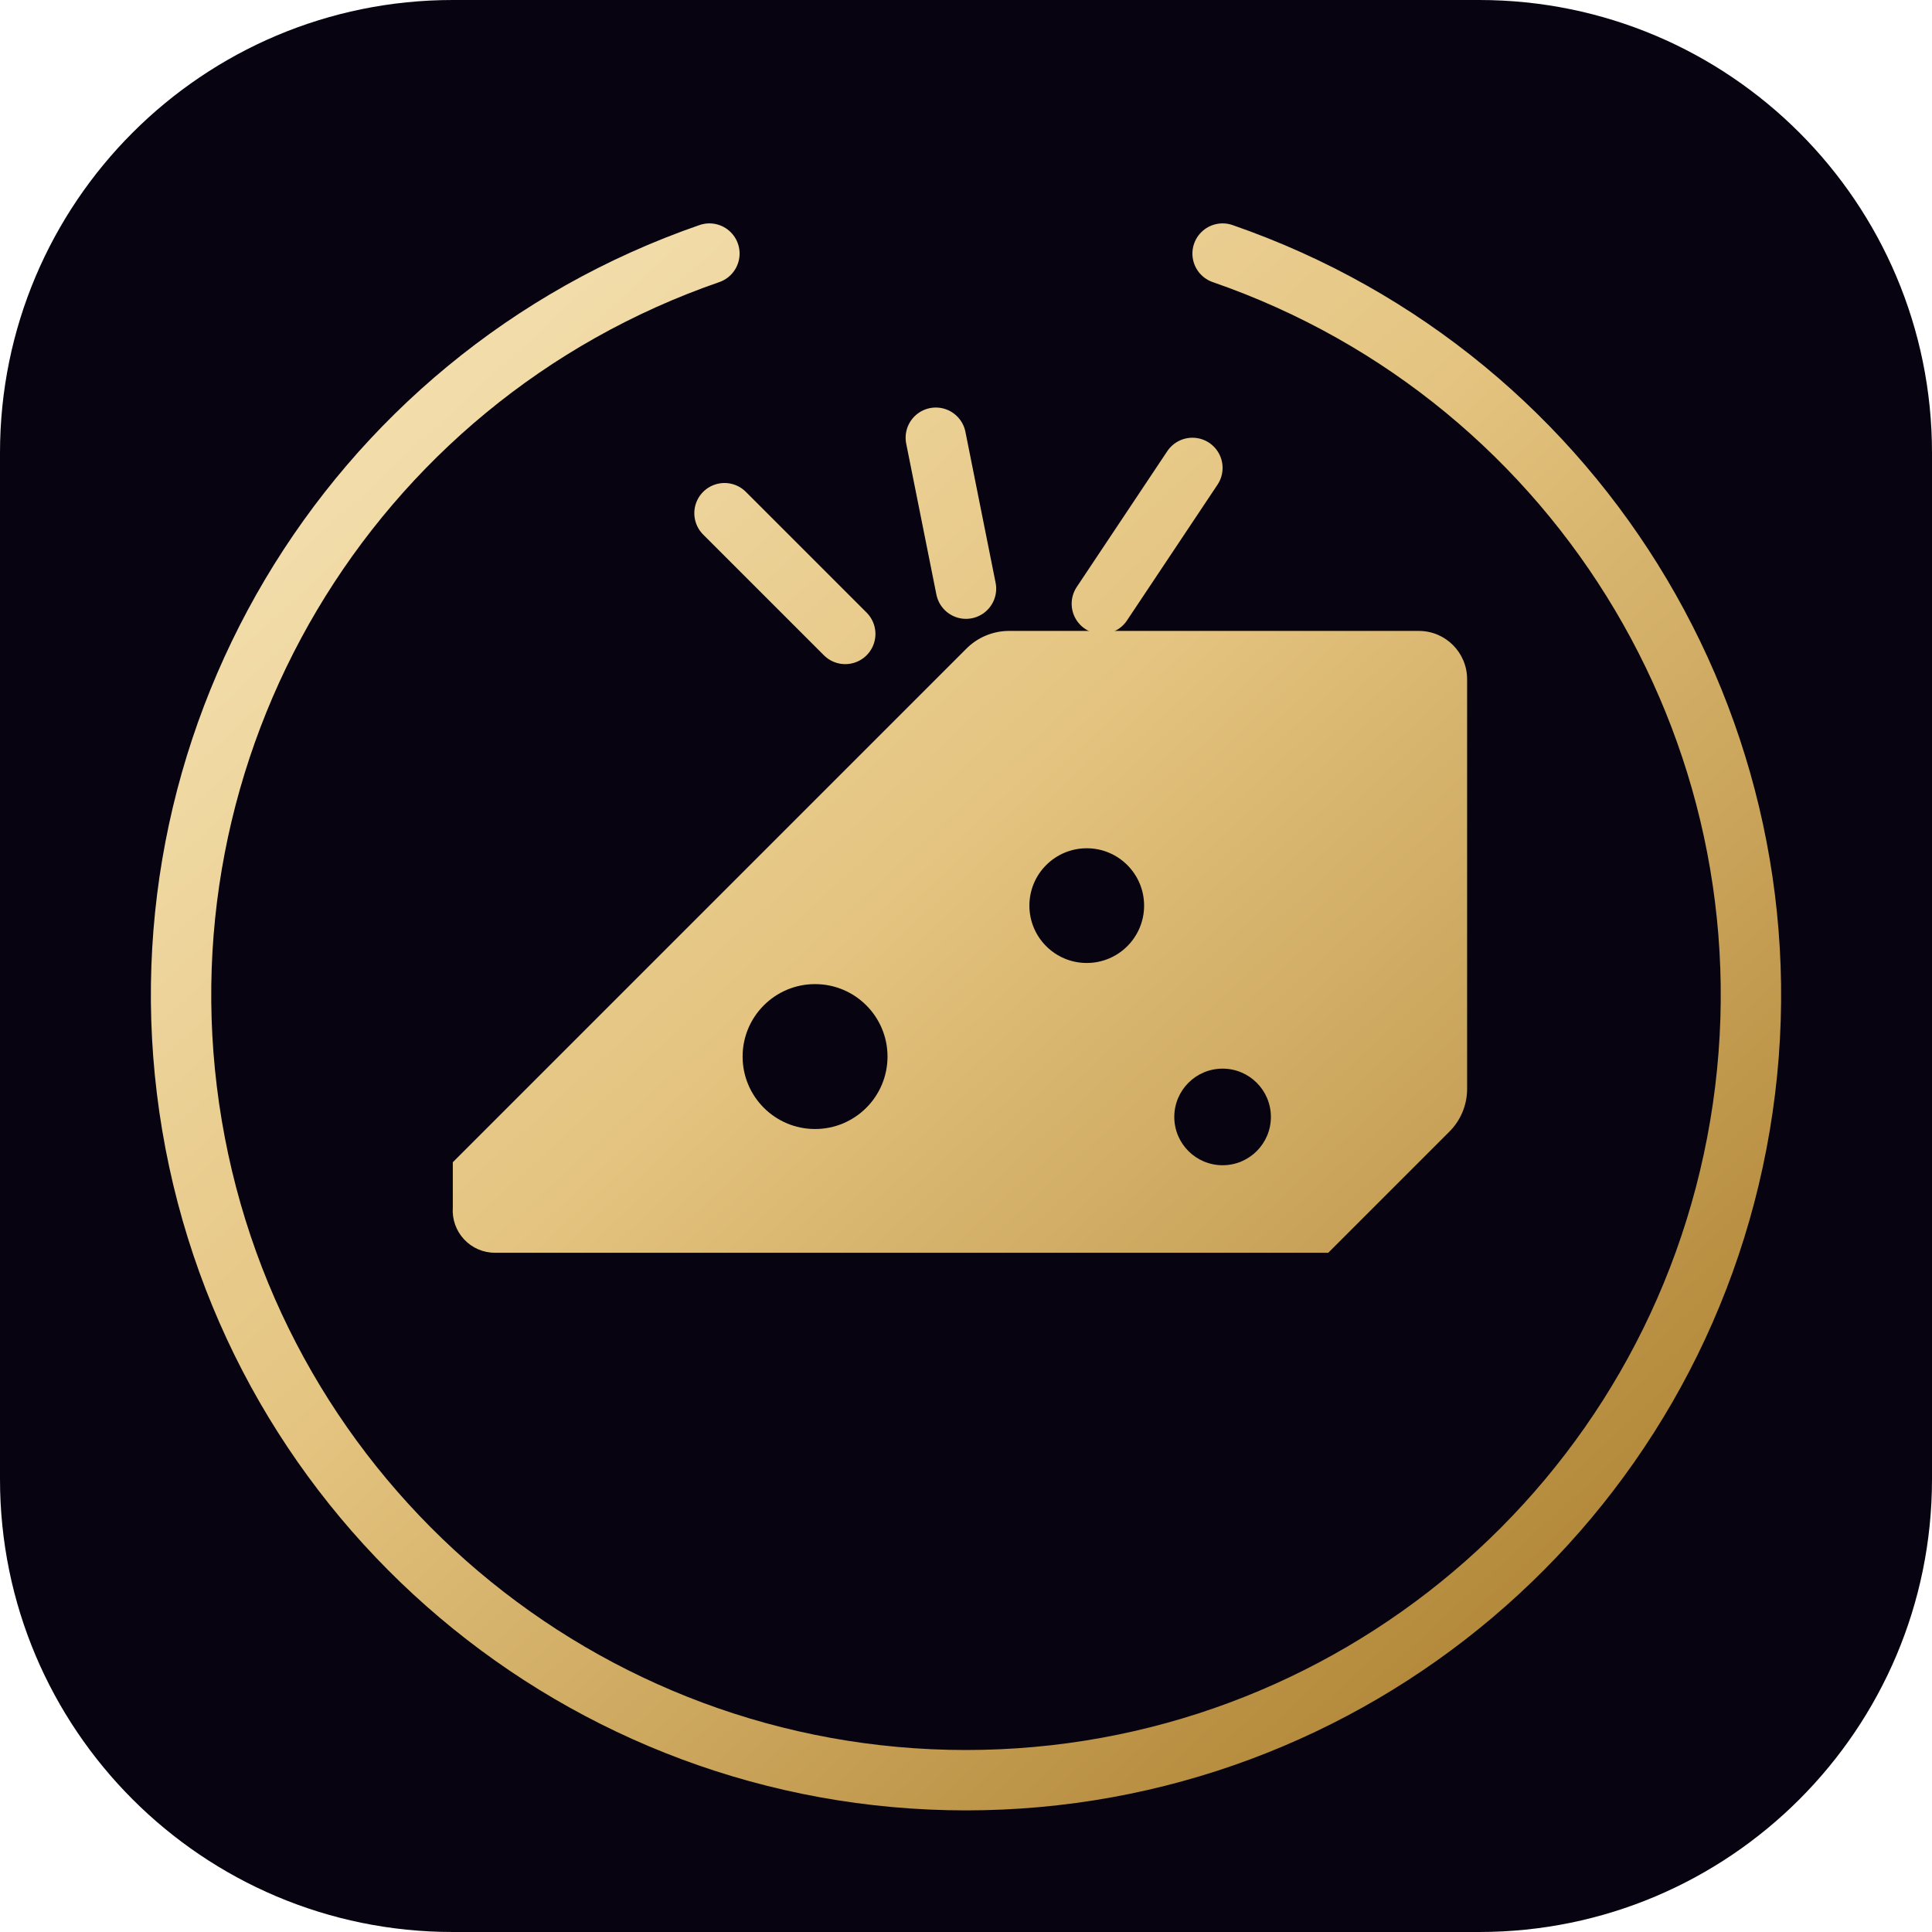
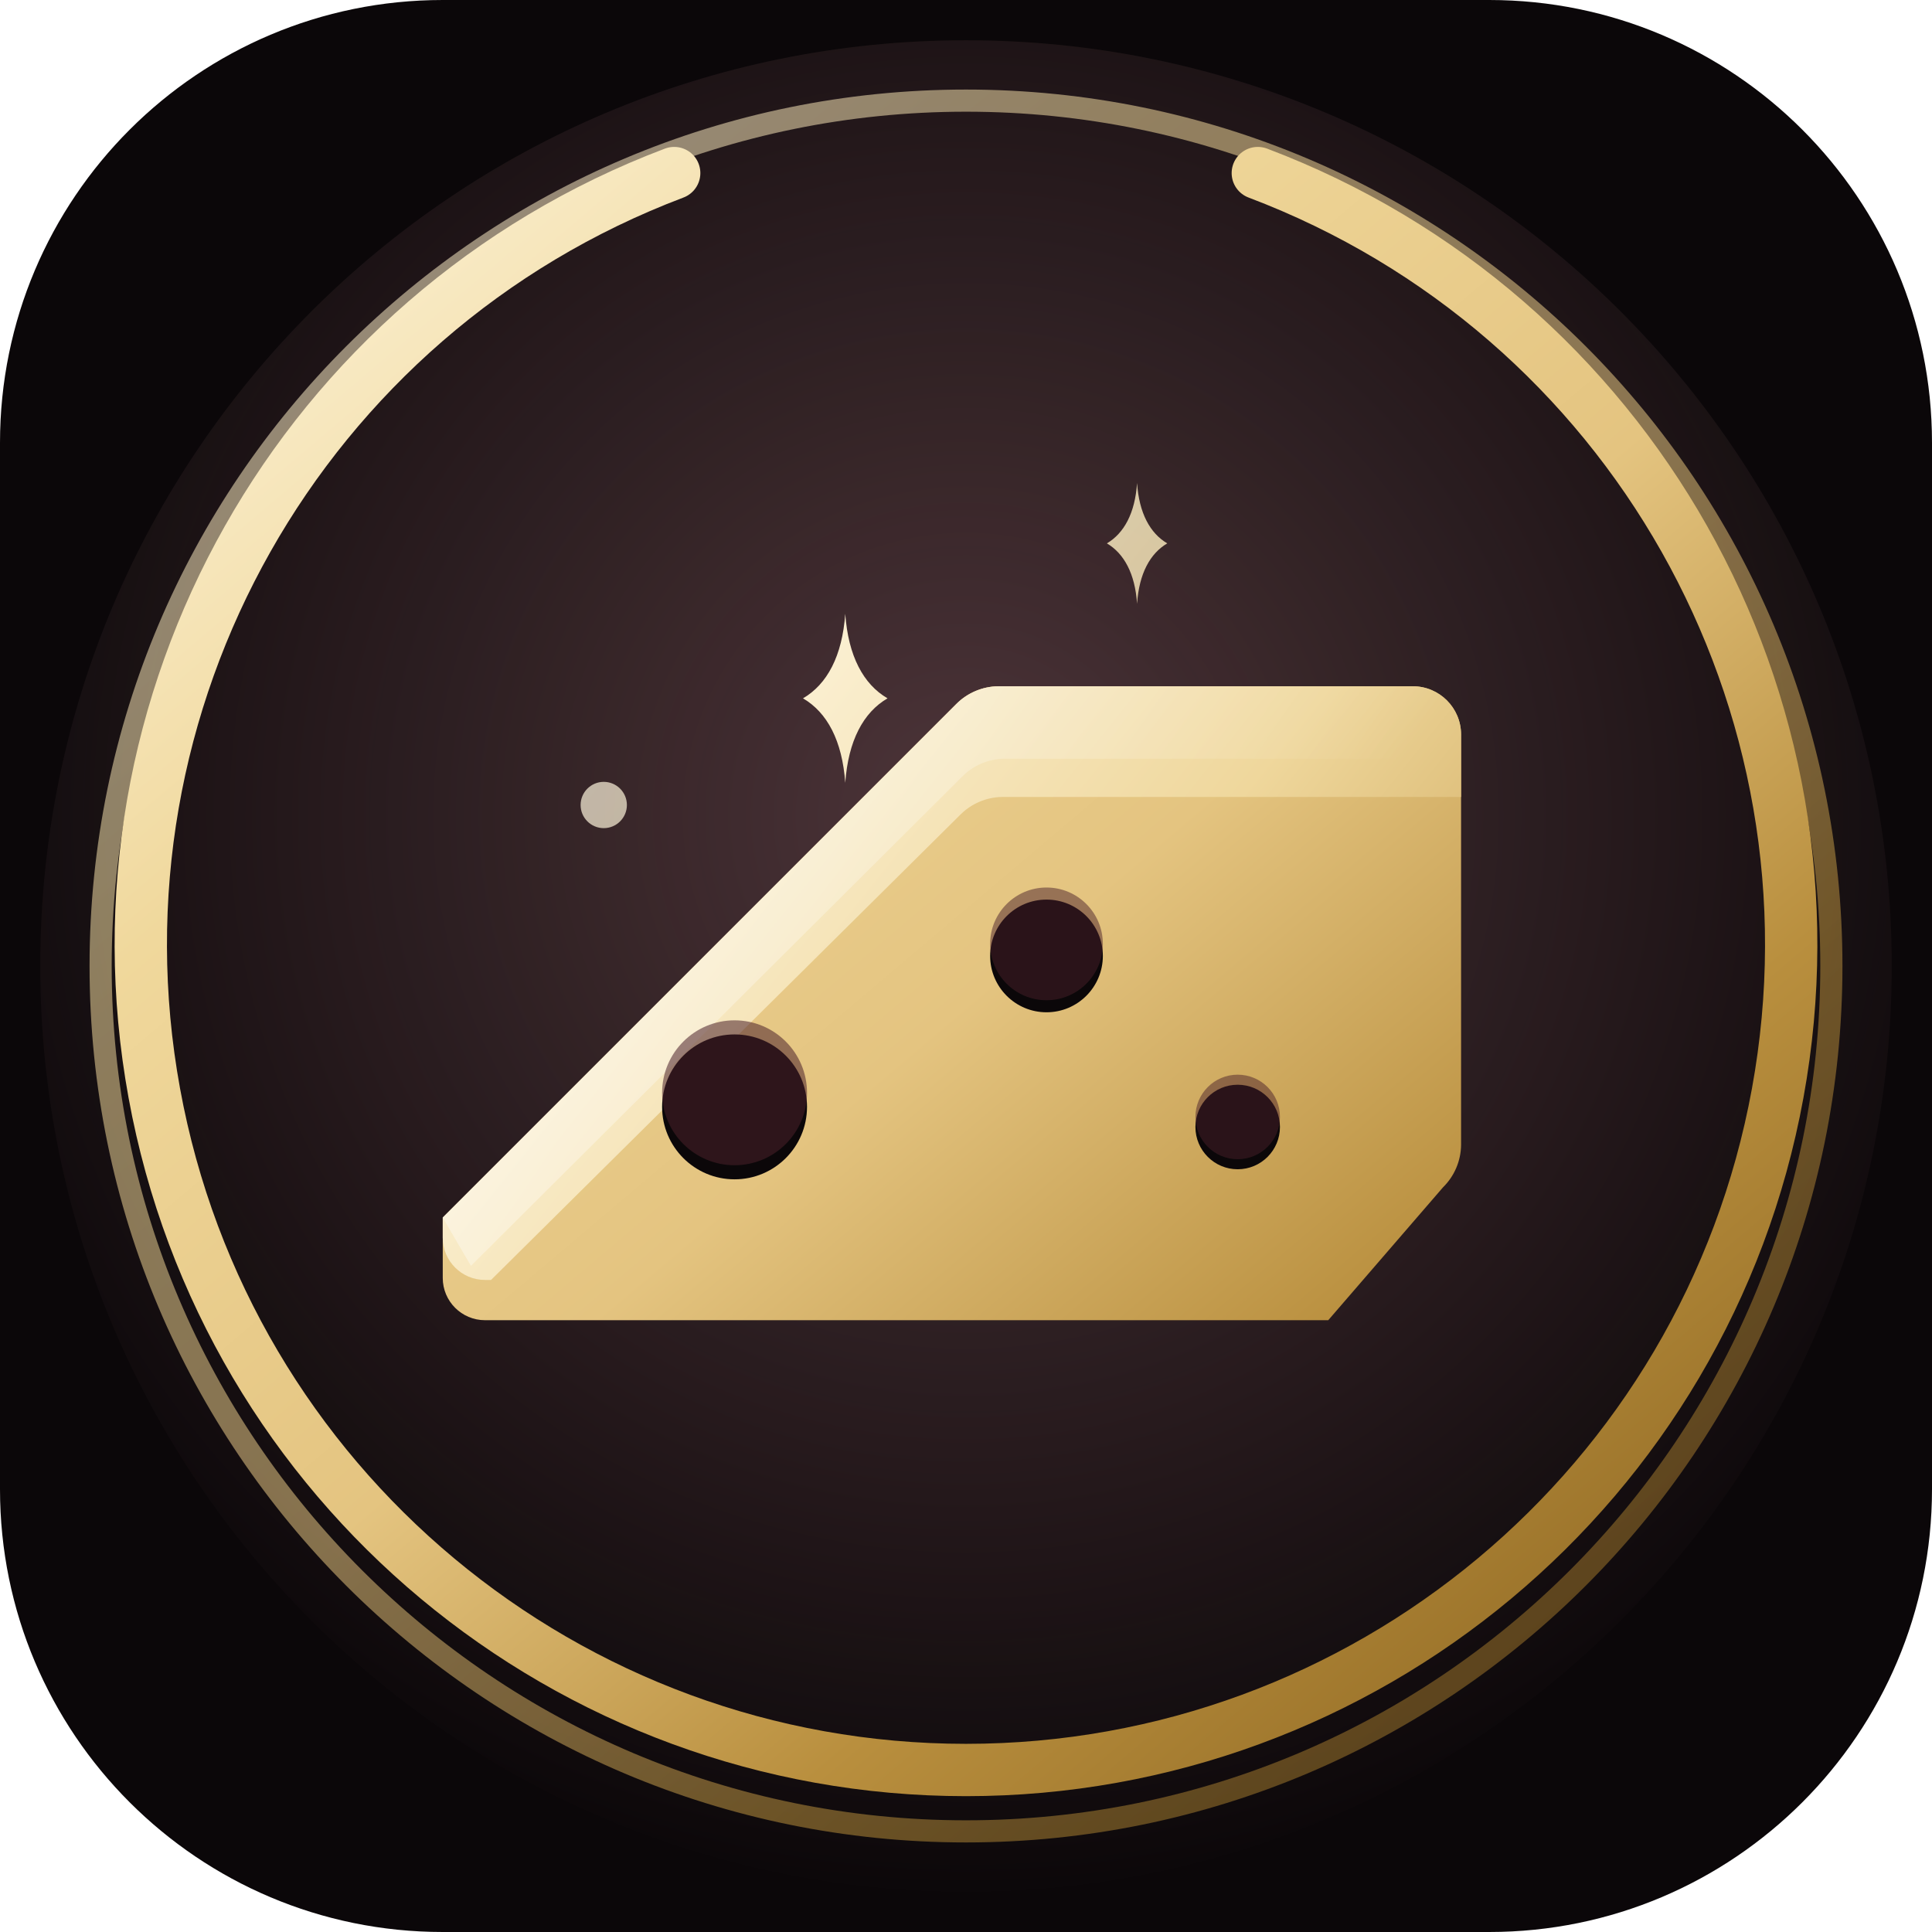
- <svg xmlns="http://www.w3.org/2000/svg" viewBox="0 0 64 64">
+ <svg xmlns="http://www.w3.org/2000/svg" viewBox="0 0 96 96">
  <defs>
-     <linearGradient id="g" x1="8" y1="6" x2="56" y2="58" gradientUnits="userSpaceOnUse">
-       <stop offset="0" stop-color="#F8E7BC" />
-       <stop offset="0.45" stop-color="#E4C480" />
-       <stop offset="1" stop-color="#A87B2A" />
+     <linearGradient id="oro" x1="16" y1="10" x2="82" y2="88" gradientUnits="userSpaceOnUse">
+       <stop offset="0" stop-color="#FBF0D2" />
+       <stop offset="0.22" stop-color="#F0D89C" />
+       <stop offset="0.5" stop-color="#E4C480" />
+       <stop offset="0.74" stop-color="#B98F3E" />
+       <stop offset="1" stop-color="#8C6520" />
    </linearGradient>
+     <linearGradient id="oroClaro" x1="30" y1="34" x2="70" y2="66" gradientUnits="userSpaceOnUse">
+       <stop offset="0" stop-color="#FFF8E4" />
+       <stop offset="0.55" stop-color="#EFD79C" />
+       <stop offset="1" stop-color="#C79E4E" />
+     </linearGradient>
+     <linearGradient id="brillo" x1="28" y1="30" x2="60" y2="52" gradientUnits="userSpaceOnUse">
+       <stop offset="0" stop-color="#fff" stop-opacity="0.55" />
+       <stop offset="1" stop-color="#fff" stop-opacity="0" />
+     </linearGradient>
+     <radialGradient id="rubor" cx="50%" cy="42%" r="58%">
+       <stop offset="0" stop-color="#E8A0A8" stop-opacity="0.30" />
+       <stop offset="1" stop-color="#E8A0A8" stop-opacity="0" />
+     </radialGradient>
  </defs>
-   <rect width="64" height="64" rx="15" fill="#070310" />
-   <path d="M40.5 8.4a26 26 0 1 1-17 0" stroke="url(#g)" stroke-width="2" stroke-linecap="round" fill="none" />
-   <path d="M15 38.5 32 21.5a2 2 0 0 1 1.4-.6H47a1.6 1.6 0 0 1 1.6 1.6v13.6a2 2 0 0 1-.6 1.4L44 41.5H16.4A1.4 1.4 0 0 1 15 40Z" fill="url(#g)" />
-   <g fill="#070310">
-     <circle cx="27" cy="35" r="2.4" />
-     <circle cx="36" cy="30" r="1.9" />
-     <circle cx="40.5" cy="37" r="1.6" />
+   <rect width="96" height="96" rx="22" fill="#0B0709" />
+   <circle cx="48" cy="48" r="46" fill="url(#rubor)" />
+   <circle cx="48" cy="48" r="43" fill="none" stroke="url(#oro)" stroke-width="1.1" opacity="0.55" />
+   <path d="M62.5 8.6a41 41 0 1 1-29 0" fill="none" stroke="url(#oro)" stroke-width="2.6" stroke-linecap="round" />
+   <path d="M22 60.5 47.5 35a3 3 0 0 1 2.1-.9h20.6a2.4 2.4 0 0 1 2.4 2.4v20.4a3 3 0 0 1-.9 2.1L66 65.6H24.1a2.1 2.1 0 0 1-2.1-2.1Z" fill="url(#oro)" />
+   <path d="M22 60.5 47.5 35a3 3 0 0 1 2.1-.9h20.6a2.4 2.4 0 0 1 2.4 2.4v3.1H49.8a3 3 0 0 0-2.1.9L24.4 63.6H24.1a2.1 2.1 0 0 1-2.1-2.1Z" fill="url(#oroClaro)" />
+   <path d="M22 60.5 47.5 35a3 3 0 0 1 2.1-.9h20.6a2.4 2.4 0 0 1 2.4 2.4v1.2H49.9a3 3 0 0 0-2.1.9L23.4 62.9Z" fill="url(#brillo)" />
+   <g>
+     <circle cx="36.5" cy="55" r="3.6" fill="#0B0709" />
+     <circle cx="36.5" cy="54.3" r="3.6" fill="#4A2029" opacity="0.55" />
+     <circle cx="52" cy="47.5" r="2.8" fill="#0B0709" />
+     <circle cx="52" cy="46.9" r="2.8" fill="#4A2029" opacity="0.5" />
+     <circle cx="61.5" cy="56" r="2.1" fill="#0B0709" />
+     <circle cx="61.5" cy="55.5" r="2.1" fill="#4A2029" opacity="0.5" />
  </g>
-   <path d="M28 21 24 17M32 19.5l-1-5M36.5 20l3-4.5" stroke="url(#g)" stroke-width="2" stroke-linecap="round" />
+   <path d="M42 30.5c.15 2.1.9 3.5 2.1 4.2-1.2.7-1.95 2.1-2.1 4.2-.15-2.1-.9-3.5-2.1-4.2 1.2-.7 1.95-2.1 2.1-4.2Z" fill="url(#oroClaro)" />
+   <path d="M56.5 24c.1 1.5.65 2.5 1.5 3-.85.5-1.4 1.5-1.5 3-.1-1.5-.65-2.5-1.5-3 .85-.5 1.4-1.5 1.5-3Z" fill="url(#oroClaro)" opacity="0.85" />
+   <circle cx="30" cy="40" r="1.15" fill="url(#oroClaro)" opacity="0.7" />
</svg>
